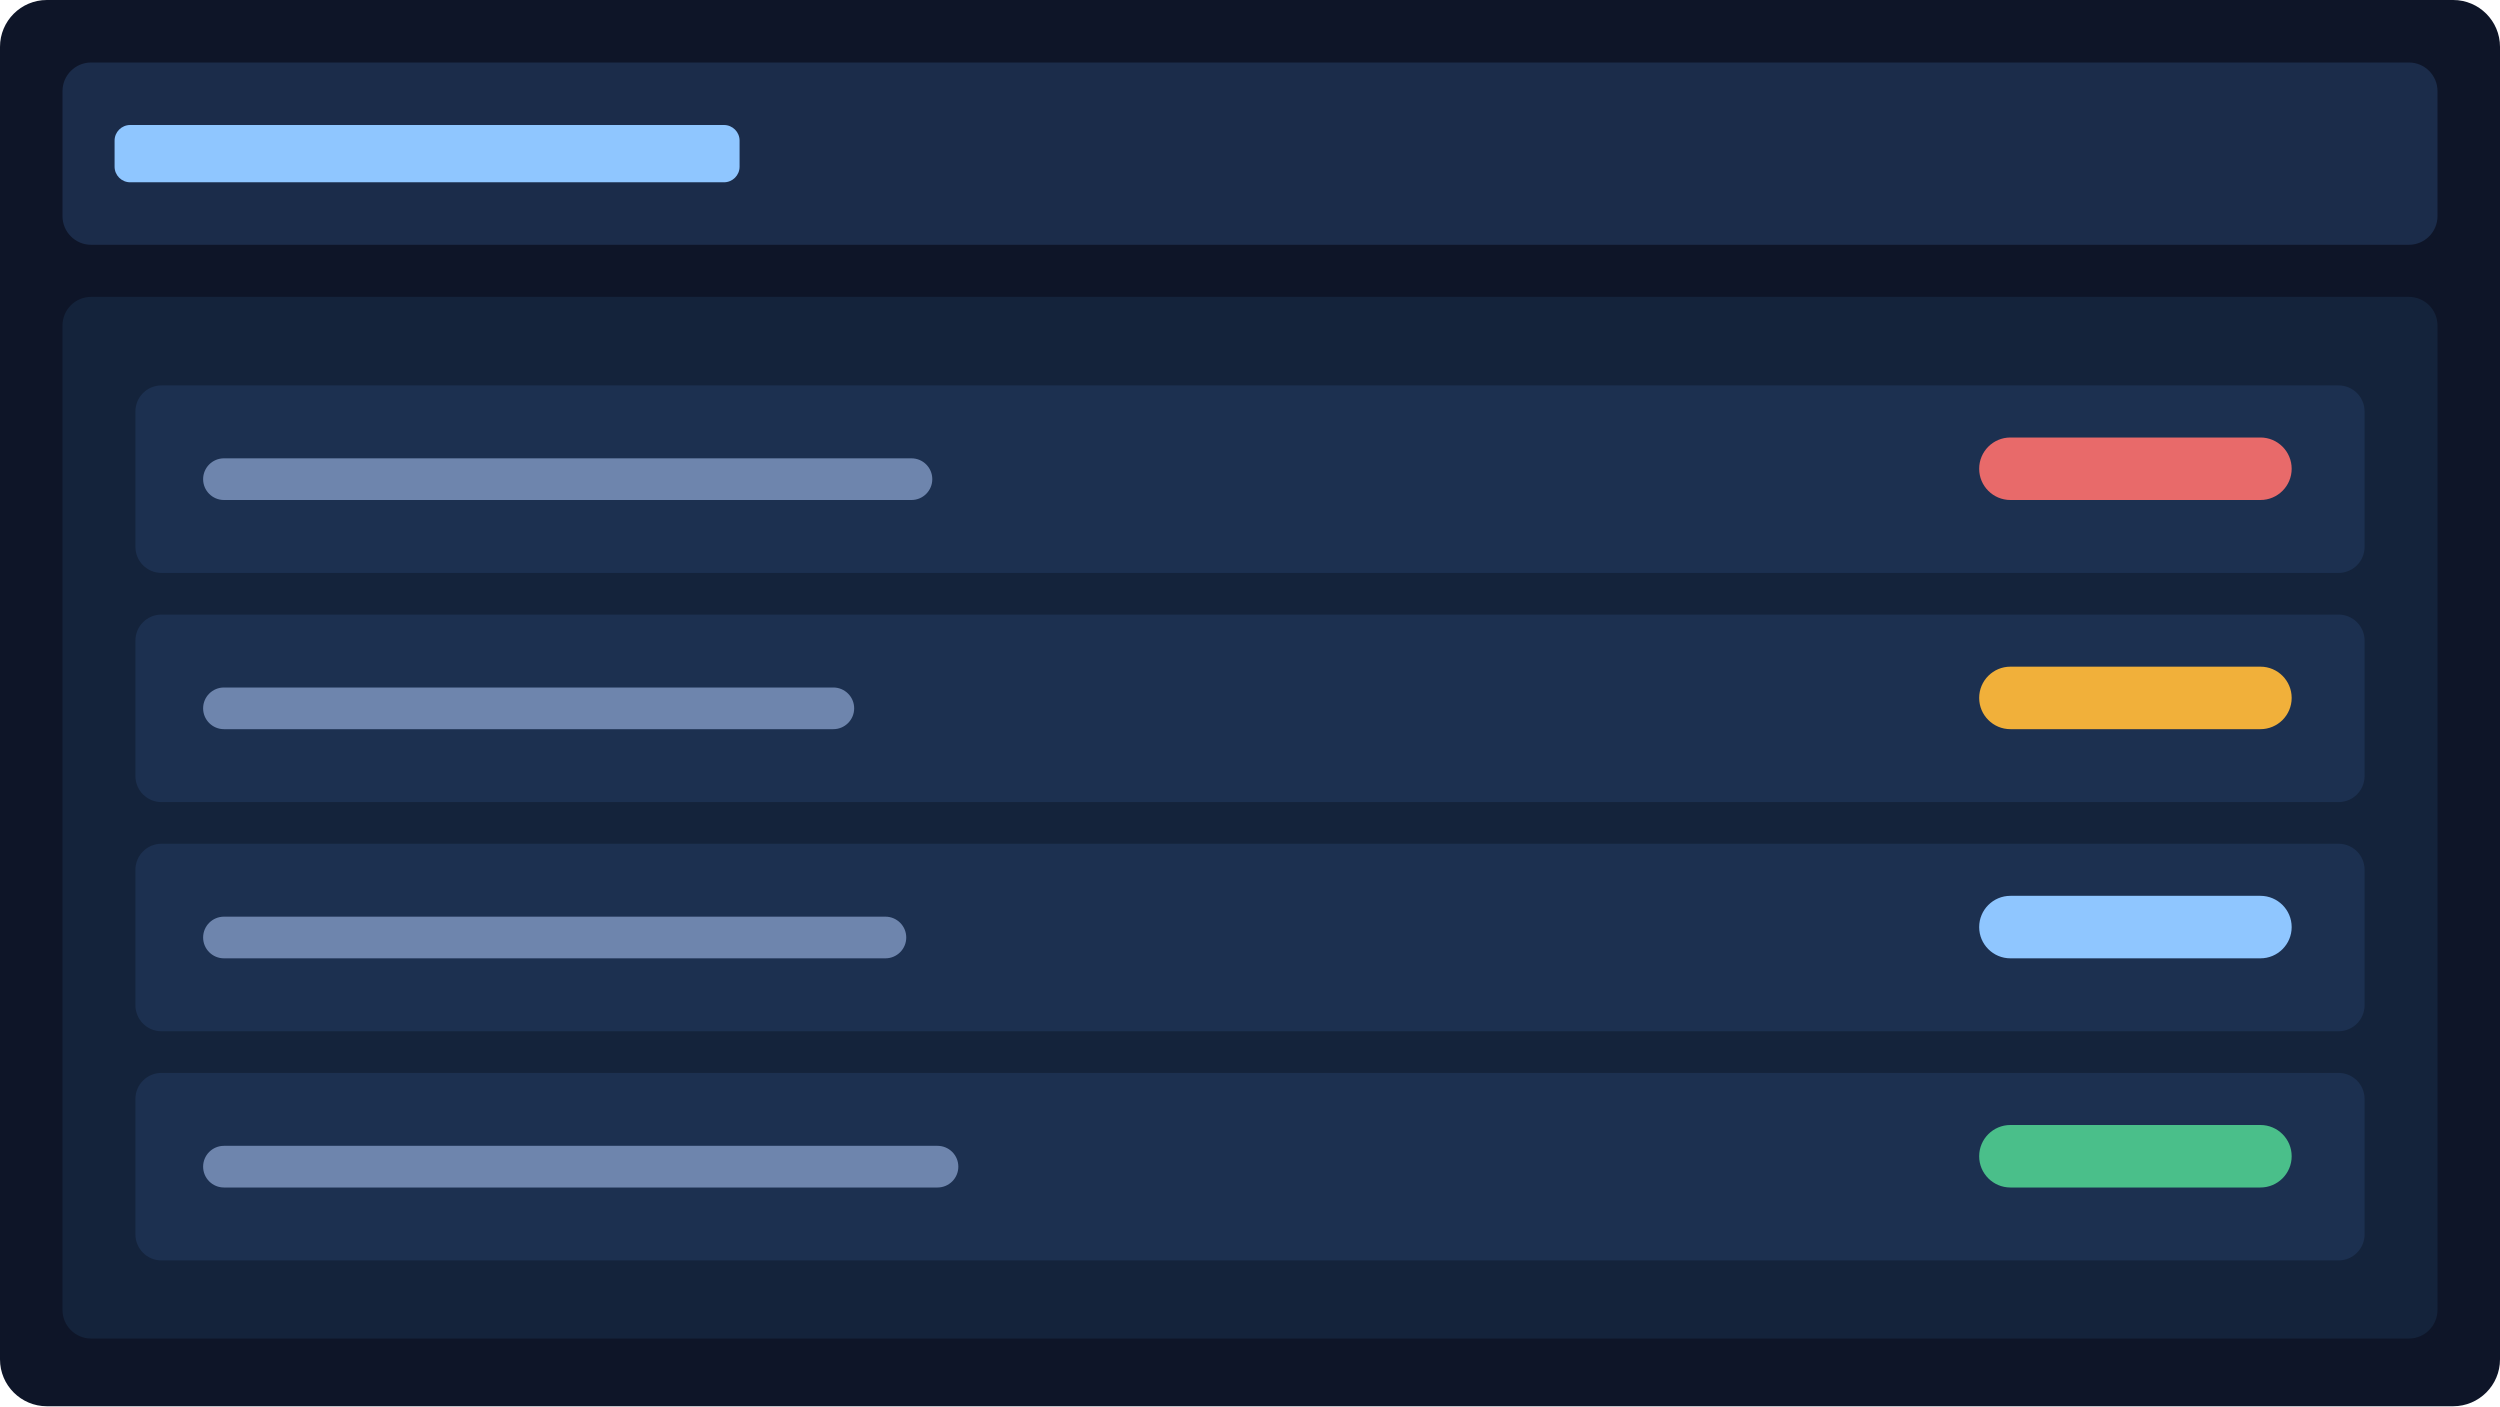
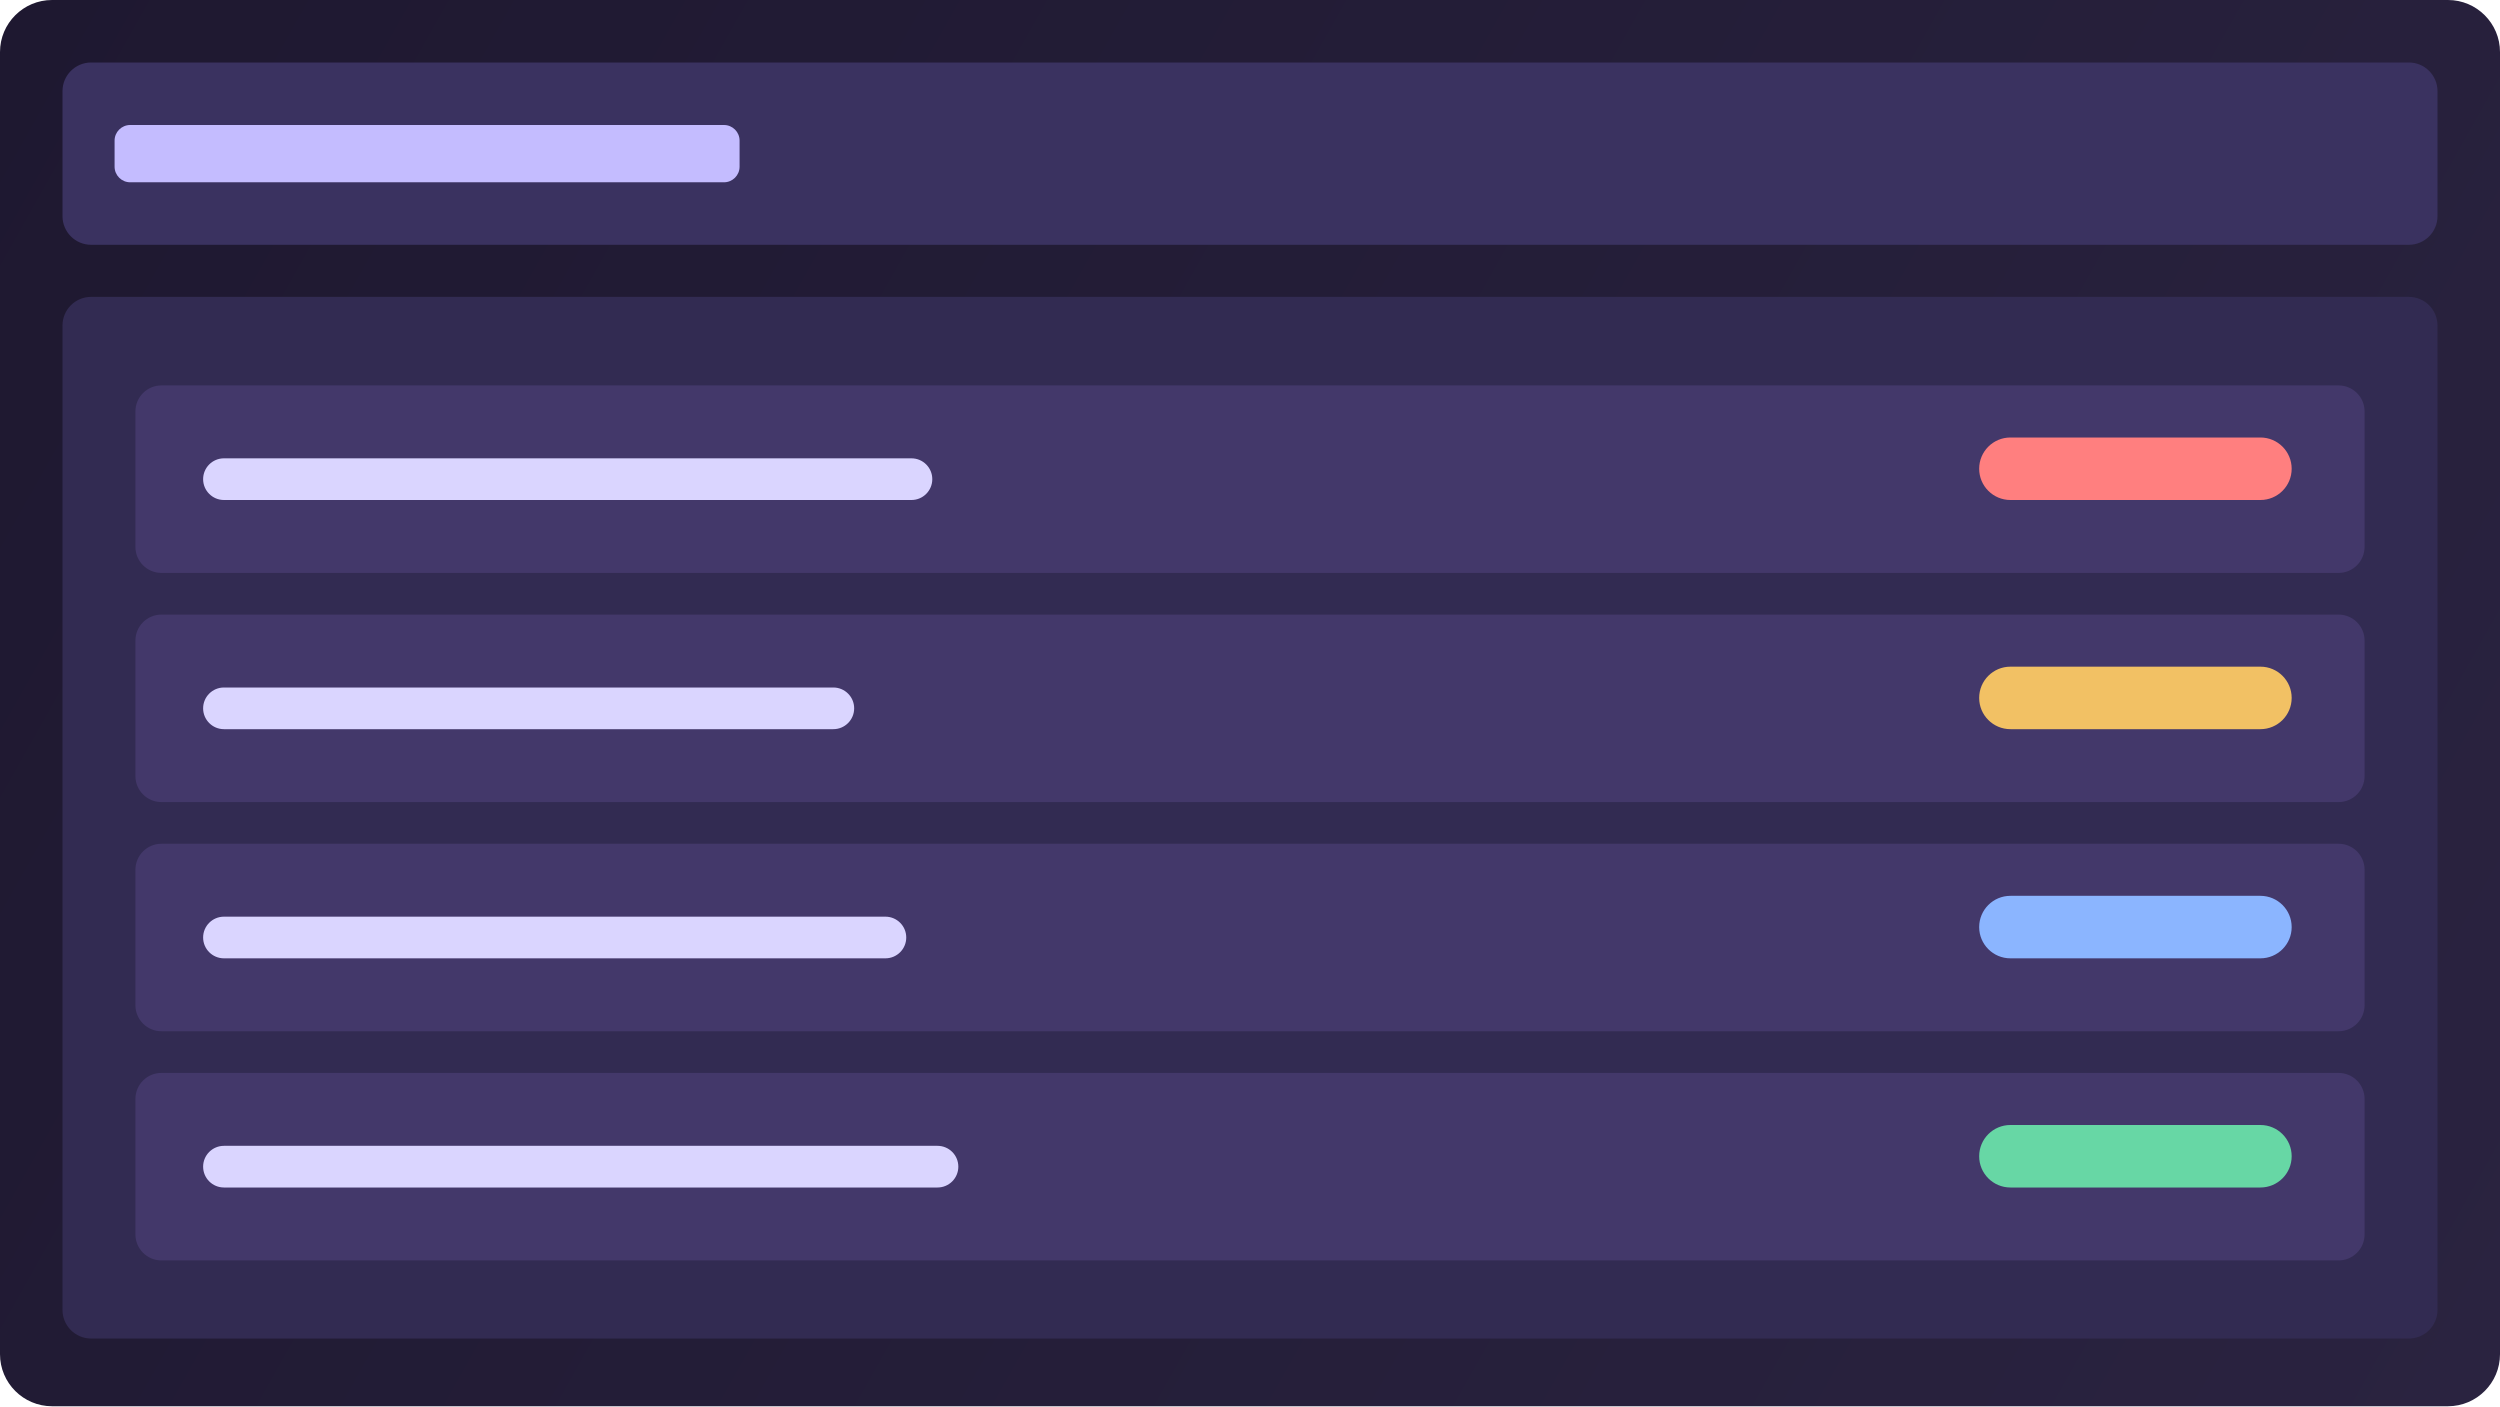
<svg xmlns="http://www.w3.org/2000/svg" width="960" height="540" viewBox="0 0 960 540" fill="none">
-   <rect width="960" height="540" rx="18" fill="#0E1528" />
-   <rect x="24" y="24" width="912" height="70" rx="11" fill="#1B2C4A" />
-   <rect x="44" y="48" width="240" height="22" rx="6" fill="#8FC6FF" />
-   <rect x="24" y="114" width="912" height="400" rx="11" fill="#14233B" />
-   <rect x="52" y="148" width="856" height="72" rx="10" fill="#1C3050" />
-   <rect x="52" y="236" width="856" height="72" rx="10" fill="#1C3050" />
-   <rect x="52" y="324" width="856" height="72" rx="10" fill="#1C3050" />
-   <rect x="52" y="412" width="856" height="72" rx="10" fill="#1C3050" />
-   <rect x="78" y="176" width="280" height="16" rx="8" fill="#6E85AD" />
-   <rect x="78" y="264" width="250" height="16" rx="8" fill="#6E85AD" />
-   <rect x="78" y="352" width="270" height="16" rx="8" fill="#6E85AD" />
-   <rect x="78" y="440" width="290" height="16" rx="8" fill="#6E85AD" />
-   <rect x="760" y="168" width="120" height="24" rx="12" fill="#E86A6A" />
-   <rect x="760" y="256" width="120" height="24" rx="12" fill="#F1B03A" />
-   <rect x="760" y="344" width="120" height="24" rx="12" fill="#8FC6FF" />
-   <rect x="760" y="432" width="120" height="24" rx="12" fill="#4ABF8A" />
+   <defs>
+     <linearGradient id="riskBg" x1="0" y1="0" x2="960" y2="540" gradientUnits="userSpaceOnUse">
+       <stop stop-color="#1E1830" />
+       <stop offset="1" stop-color="#2A2340" />
+     </linearGradient>
+   </defs>
+   <rect width="960" height="540" rx="20" fill="url(#riskBg)" />
+   <rect x="24" y="24" width="912" height="70" rx="11" fill="#3A3260" />
+   <rect x="44" y="48" width="240" height="22" rx="6" fill="#C4BCFF" />
+   <rect x="24" y="114" width="912" height="400" rx="11" fill="#322B52" />
+   <rect x="52" y="148" width="856" height="72" rx="10" fill="#43386A" />
+   <rect x="52" y="236" width="856" height="72" rx="10" fill="#43386A" />
+   <rect x="52" y="324" width="856" height="72" rx="10" fill="#43386A" />
+   <rect x="52" y="412" width="856" height="72" rx="10" fill="#43386A" />
+   <rect x="78" y="176" width="280" height="16" rx="8" fill="#DAD5FF" />
+   <rect x="78" y="264" width="250" height="16" rx="8" fill="#DAD5FF" />
+   <rect x="78" y="352" width="270" height="16" rx="8" fill="#DAD5FF" />
+   <rect x="78" y="440" width="290" height="16" rx="8" fill="#DAD5FF" />
+   <rect x="760" y="168" width="120" height="24" rx="12" fill="#FF7F7F" />
+   <rect x="760" y="256" width="120" height="24" rx="12" fill="#F2C164" />
+   <rect x="760" y="344" width="120" height="24" rx="12" fill="#8BB5FF" />
+   <rect x="760" y="432" width="120" height="24" rx="12" fill="#67D7A5" />
</svg>
